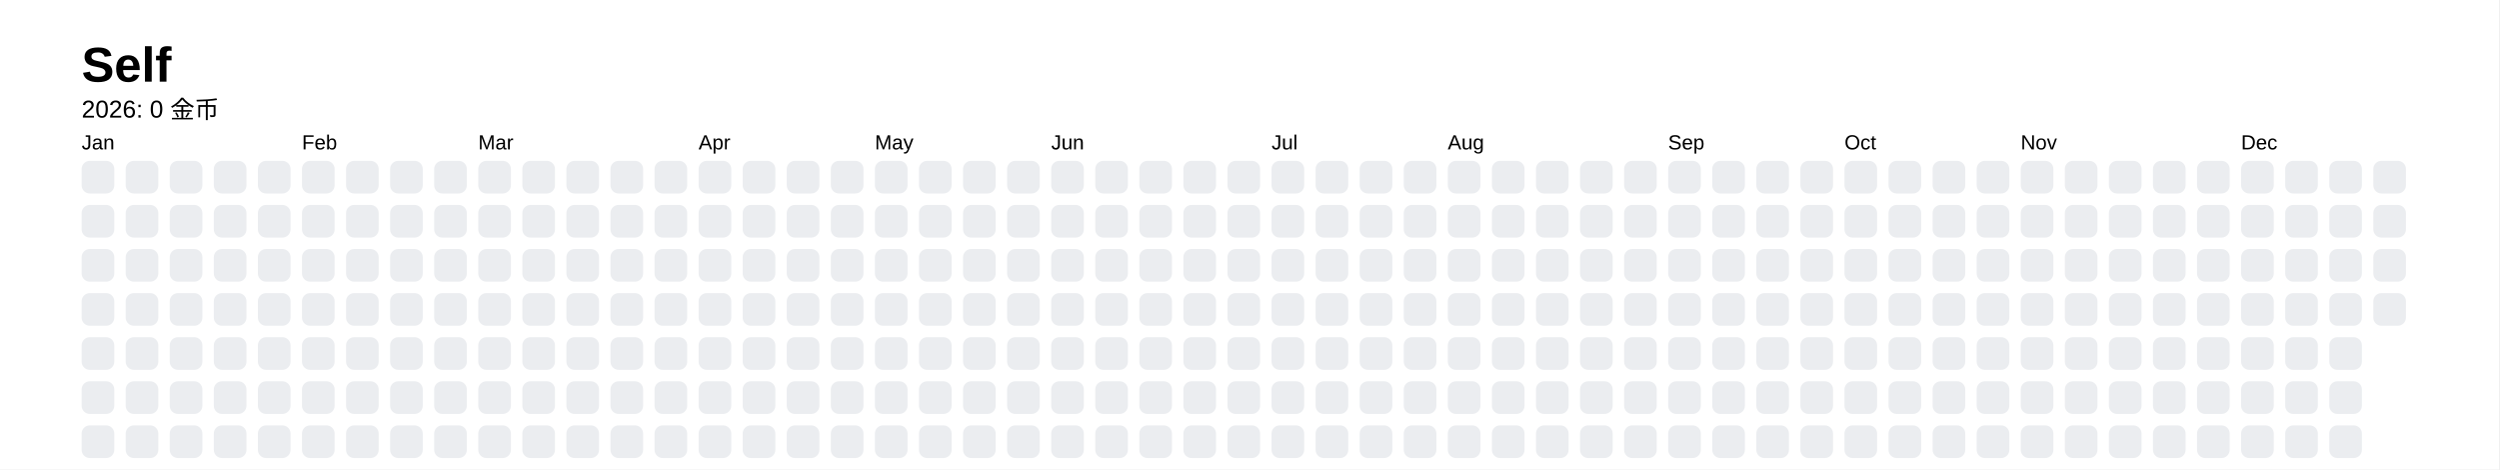
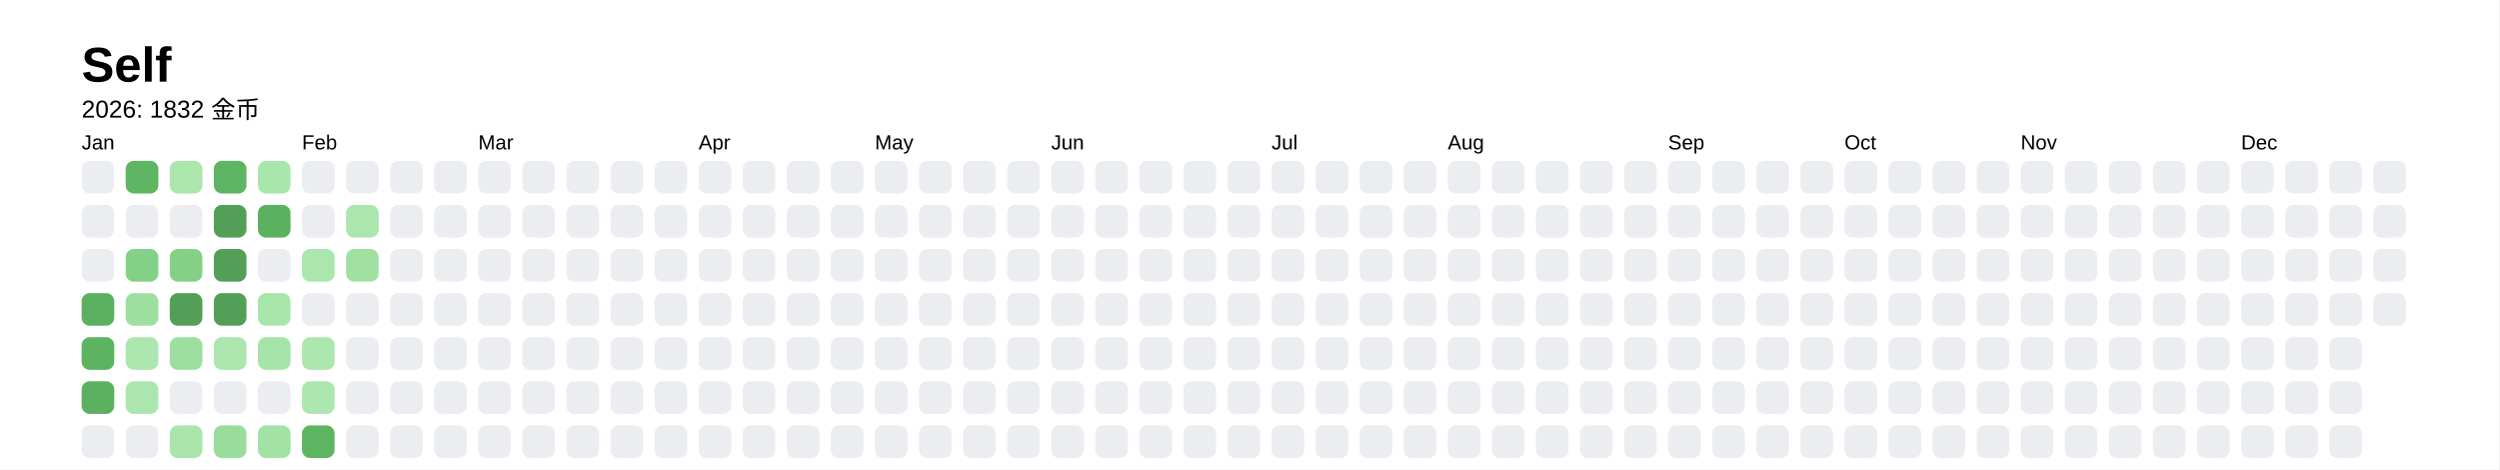
<svg xmlns="http://www.w3.org/2000/svg" baseProfile="full" height="57.5mm" version="1.1" viewBox="0,0,306.2,57.5" width="306.2mm">
  <defs />
  <rect fill="#FFFFFF" height="57.5" width="306.2" x="0" y="0" />
  <text fill="#000000" style="font-size:6px; font-family:Arial; font-weight:bold;" x="10" y="10">Self</text>
-   <text fill="#000000" style="font-size:3px; font-family:Arial;" x="10" y="14.4">2026: 0 金币</text>
+   <text fill="#000000" style="font-size:3px; font-family:Arial;" x="10" y="14.4">2026: 1832 金币</text>
  <text fill="#000000" style="font-size:2.5px; font-family:Arial" x="10" y="18.3">Jan</text>
  <rect fill="#EBEDF0" height="4" rx="1" ry="1" width="4" x="10" y="19.7" />
  <rect fill="#EBEDF0" height="4" rx="1" ry="1" width="4" x="10" y="25.1" />
  <rect fill="#EBEDF0" height="4" rx="1" ry="1" width="4" x="10" y="30.5" />
-   <rect fill="#EBEDF0" height="4" rx="1" ry="1" width="4" x="10" y="35.9" />
-   <rect fill="#EBEDF0" height="4" rx="1" ry="1" width="4" x="10" y="41.3" />
-   <rect fill="#EBEDF0" height="4" rx="1" ry="1" width="4" x="10" y="46.7" />
+   <rect fill="#5bb15f" height="4" rx="1" ry="1" width="4" x="10" y="35.9" />
+   <rect fill="#5cb360" height="4" rx="1" ry="1" width="4" x="10" y="41.3" />
+   <rect fill="#5bb15f" height="4" rx="1" ry="1" width="4" x="10" y="46.7" />
  <rect fill="#EBEDF0" height="4" rx="1" ry="1" width="4" x="10" y="52.1" />
-   <rect fill="#EBEDF0" height="4" rx="1" ry="1" width="4" x="15.4" y="19.7" />
+   <rect fill="#5eb562" height="4" rx="1" ry="1" width="4" x="15.4" y="19.7" />
  <rect fill="#EBEDF0" height="4" rx="1" ry="1" width="4" x="15.4" y="25.1" />
-   <rect fill="#EBEDF0" height="4" rx="1" ry="1" width="4" x="15.4" y="30.5" />
-   <rect fill="#EBEDF0" height="4" rx="1" ry="1" width="4" x="15.4" y="35.9" />
-   <rect fill="#EBEDF0" height="4" rx="1" ry="1" width="4" x="15.4" y="41.3" />
-   <rect fill="#EBEDF0" height="4" rx="1" ry="1" width="4" x="15.4" y="46.7" />
+   <rect fill="#83d186" height="4" rx="1" ry="1" width="4" x="15.4" y="30.5" />
+   <rect fill="#9cdf9e" height="4" rx="1" ry="1" width="4" x="15.4" y="35.9" />
+   <rect fill="#abe7ae" height="4" rx="1" ry="1" width="4" x="15.4" y="41.3" />
+   <rect fill="#aae6ad" height="4" rx="1" ry="1" width="4" x="15.4" y="46.7" />
  <rect fill="#EBEDF0" height="4" rx="1" ry="1" width="4" x="15.4" y="52.1" />
-   <rect fill="#EBEDF0" height="4" rx="1" ry="1" width="4" x="20.8" y="19.7" />
+   <rect fill="#abe7ad" height="4" rx="1" ry="1" width="4" x="20.8" y="19.7" />
  <rect fill="#EBEDF0" height="4" rx="1" ry="1" width="4" x="20.8" y="25.1" />
-   <rect fill="#EBEDF0" height="4" rx="1" ry="1" width="4" x="20.8" y="30.5" />
-   <rect fill="#EBEDF0" height="4" rx="1" ry="1" width="4" x="20.8" y="35.9" />
-   <rect fill="#EBEDF0" height="4" rx="1" ry="1" width="4" x="20.8" y="41.3" />
+   <rect fill="#84d186" height="4" rx="1" ry="1" width="4" x="20.8" y="30.5" />
+   <rect fill="#549F57" height="4" rx="1" ry="1" width="4" x="20.8" y="35.9" />
+   <rect fill="#9cdf9e" height="4" rx="1" ry="1" width="4" x="20.8" y="41.3" />
  <rect fill="#EBEDF0" height="4" rx="1" ry="1" width="4" x="20.8" y="46.7" />
-   <rect fill="#EBEDF0" height="4" rx="1" ry="1" width="4" x="20.8" y="52.1" />
-   <rect fill="#EBEDF0" height="4" rx="1" ry="1" width="4" x="26.2" y="19.7" />
-   <rect fill="#EBEDF0" height="4" rx="1" ry="1" width="4" x="26.2" y="25.1" />
-   <rect fill="#EBEDF0" height="4" rx="1" ry="1" width="4" x="26.2" y="30.5" />
-   <rect fill="#EBEDF0" height="4" rx="1" ry="1" width="4" x="26.2" y="35.9" />
-   <rect fill="#EBEDF0" height="4" rx="1" ry="1" width="4" x="26.2" y="41.3" />
+   <rect fill="#aae6ac" height="4" rx="1" ry="1" width="4" x="20.8" y="52.1" />
+   <rect fill="#5db462" height="4" rx="1" ry="1" width="4" x="26.2" y="19.7" />
+   <rect fill="#549F57" height="4" rx="1" ry="1" width="4" x="26.2" y="25.1" />
+   <rect fill="#549F57" height="4" rx="1" ry="1" width="4" x="26.2" y="30.5" />
+   <rect fill="#549F57" height="4" rx="1" ry="1" width="4" x="26.2" y="35.9" />
+   <rect fill="#aae6ad" height="4" rx="1" ry="1" width="4" x="26.2" y="41.3" />
  <rect fill="#EBEDF0" height="4" rx="1" ry="1" width="4" x="26.2" y="46.7" />
-   <rect fill="#EBEDF0" height="4" rx="1" ry="1" width="4" x="26.2" y="52.1" />
-   <rect fill="#EBEDF0" height="4" rx="1" ry="1" width="4" x="31.6" y="19.7" />
-   <rect fill="#EBEDF0" height="4" rx="1" ry="1" width="4" x="31.6" y="25.1" />
+   <rect fill="#98dd9b" height="4" rx="1" ry="1" width="4" x="26.2" y="52.1" />
+   <rect fill="#a9e6ab" height="4" rx="1" ry="1" width="4" x="31.6" y="19.7" />
+   <rect fill="#5ab15f" height="4" rx="1" ry="1" width="4" x="31.6" y="25.1" />
  <rect fill="#EBEDF0" height="4" rx="1" ry="1" width="4" x="31.6" y="30.5" />
-   <rect fill="#EBEDF0" height="4" rx="1" ry="1" width="4" x="31.6" y="35.9" />
-   <rect fill="#EBEDF0" height="4" rx="1" ry="1" width="4" x="31.6" y="41.3" />
+   <rect fill="#a9e6ab" height="4" rx="1" ry="1" width="4" x="31.6" y="35.9" />
+   <rect fill="#a6e4a9" height="4" rx="1" ry="1" width="4" x="31.6" y="41.3" />
  <rect fill="#EBEDF0" height="4" rx="1" ry="1" width="4" x="31.6" y="46.7" />
-   <rect fill="#EBEDF0" height="4" rx="1" ry="1" width="4" x="31.6" y="52.1" />
+   <rect fill="#a2e2a4" height="4" rx="1" ry="1" width="4" x="31.6" y="52.1" />
  <text fill="#000000" style="font-size:2.5px; font-family:Arial" x="37.0" y="18.3">Feb</text>
  <rect fill="#EBEDF0" height="4" rx="1" ry="1" width="4" x="37.0" y="19.7" />
  <rect fill="#EBEDF0" height="4" rx="1" ry="1" width="4" x="37.0" y="25.1" />
-   <rect fill="#EBEDF0" height="4" rx="1" ry="1" width="4" x="37.0" y="30.5" />
+   <rect fill="#abe7ad" height="4" rx="1" ry="1" width="4" x="37.0" y="30.5" />
  <rect fill="#EBEDF0" height="4" rx="1" ry="1" width="4" x="37.0" y="35.9" />
-   <rect fill="#EBEDF0" height="4" rx="1" ry="1" width="4" x="37.0" y="41.3" />
-   <rect fill="#EBEDF0" height="4" rx="1" ry="1" width="4" x="37.0" y="46.7" />
-   <rect fill="#EBEDF0" height="4" rx="1" ry="1" width="4" x="37.0" y="52.1" />
+   <rect fill="#abe7ae" height="4" rx="1" ry="1" width="4" x="37.0" y="41.3" />
+   <rect fill="#abe7ae" height="4" rx="1" ry="1" width="4" x="37.0" y="46.7" />
+   <rect fill="#5db461" height="4" rx="1" ry="1" width="4" x="37.0" y="52.1" />
  <rect fill="#EBEDF0" height="4" rx="1" ry="1" width="4" x="42.4" y="19.7" />
-   <rect fill="#EBEDF0" height="4" rx="1" ry="1" width="4" x="42.4" y="25.1" />
-   <rect fill="#EBEDF0" height="4" rx="1" ry="1" width="4" x="42.4" y="30.5" />
+   <rect fill="#aae6ad" height="4" rx="1" ry="1" width="4" x="42.4" y="25.1" />
+   <rect fill="#a0e1a2" height="4" rx="1" ry="1" width="4" x="42.4" y="30.5" />
  <rect fill="#EBEDF0" height="4" rx="1" ry="1" width="4" x="42.4" y="35.9" />
  <rect fill="#EBEDF0" height="4" rx="1" ry="1" width="4" x="42.4" y="41.3" />
  <rect fill="#EBEDF0" height="4" rx="1" ry="1" width="4" x="42.4" y="46.7" />
  <rect fill="#EBEDF0" height="4" rx="1" ry="1" width="4" x="42.4" y="52.1" />
  <rect fill="#EBEDF0" height="4" rx="1" ry="1" width="4" x="47.8" y="19.7" />
  <rect fill="#EBEDF0" height="4" rx="1" ry="1" width="4" x="47.8" y="25.1" />
  <rect fill="#EBEDF0" height="4" rx="1" ry="1" width="4" x="47.8" y="30.5" />
  <rect fill="#EBEDF0" height="4" rx="1" ry="1" width="4" x="47.8" y="35.9" />
  <rect fill="#EBEDF0" height="4" rx="1" ry="1" width="4" x="47.8" y="41.3" />
  <rect fill="#EBEDF0" height="4" rx="1" ry="1" width="4" x="47.8" y="46.7" />
  <rect fill="#EBEDF0" height="4" rx="1" ry="1" width="4" x="47.8" y="52.1" />
  <rect fill="#EBEDF0" height="4" rx="1" ry="1" width="4" x="53.2" y="19.7" />
  <rect fill="#EBEDF0" height="4" rx="1" ry="1" width="4" x="53.2" y="25.1" />
  <rect fill="#EBEDF0" height="4" rx="1" ry="1" width="4" x="53.2" y="30.5" />
  <rect fill="#EBEDF0" height="4" rx="1" ry="1" width="4" x="53.2" y="35.9" />
  <rect fill="#EBEDF0" height="4" rx="1" ry="1" width="4" x="53.2" y="41.3" />
  <rect fill="#EBEDF0" height="4" rx="1" ry="1" width="4" x="53.2" y="46.7" />
  <rect fill="#EBEDF0" height="4" rx="1" ry="1" width="4" x="53.2" y="52.1" />
  <text fill="#000000" style="font-size:2.5px; font-family:Arial" x="58.6" y="18.3">Mar</text>
  <rect fill="#EBEDF0" height="4" rx="1" ry="1" width="4" x="58.6" y="19.7" />
  <rect fill="#EBEDF0" height="4" rx="1" ry="1" width="4" x="58.6" y="25.1" />
  <rect fill="#EBEDF0" height="4" rx="1" ry="1" width="4" x="58.6" y="30.5" />
  <rect fill="#EBEDF0" height="4" rx="1" ry="1" width="4" x="58.6" y="35.9" />
  <rect fill="#EBEDF0" height="4" rx="1" ry="1" width="4" x="58.6" y="41.3" />
  <rect fill="#EBEDF0" height="4" rx="1" ry="1" width="4" x="58.6" y="46.7" />
  <rect fill="#EBEDF0" height="4" rx="1" ry="1" width="4" x="58.6" y="52.1" />
  <rect fill="#EBEDF0" height="4" rx="1" ry="1" width="4" x="64" y="19.7" />
  <rect fill="#EBEDF0" height="4" rx="1" ry="1" width="4" x="64" y="25.1" />
  <rect fill="#EBEDF0" height="4" rx="1" ry="1" width="4" x="64" y="30.5" />
  <rect fill="#EBEDF0" height="4" rx="1" ry="1" width="4" x="64" y="35.9" />
  <rect fill="#EBEDF0" height="4" rx="1" ry="1" width="4" x="64" y="41.3" />
  <rect fill="#EBEDF0" height="4" rx="1" ry="1" width="4" x="64" y="46.7" />
  <rect fill="#EBEDF0" height="4" rx="1" ry="1" width="4" x="64" y="52.1" />
  <rect fill="#EBEDF0" height="4" rx="1" ry="1" width="4" x="69.4" y="19.7" />
  <rect fill="#EBEDF0" height="4" rx="1" ry="1" width="4" x="69.4" y="25.1" />
  <rect fill="#EBEDF0" height="4" rx="1" ry="1" width="4" x="69.4" y="30.5" />
  <rect fill="#EBEDF0" height="4" rx="1" ry="1" width="4" x="69.4" y="35.9" />
  <rect fill="#EBEDF0" height="4" rx="1" ry="1" width="4" x="69.4" y="41.3" />
  <rect fill="#EBEDF0" height="4" rx="1" ry="1" width="4" x="69.4" y="46.7" />
  <rect fill="#EBEDF0" height="4" rx="1" ry="1" width="4" x="69.4" y="52.1" />
  <rect fill="#EBEDF0" height="4" rx="1" ry="1" width="4" x="74.8" y="19.7" />
  <rect fill="#EBEDF0" height="4" rx="1" ry="1" width="4" x="74.8" y="25.1" />
  <rect fill="#EBEDF0" height="4" rx="1" ry="1" width="4" x="74.8" y="30.5" />
  <rect fill="#EBEDF0" height="4" rx="1" ry="1" width="4" x="74.8" y="35.9" />
  <rect fill="#EBEDF0" height="4" rx="1" ry="1" width="4" x="74.8" y="41.3" />
  <rect fill="#EBEDF0" height="4" rx="1" ry="1" width="4" x="74.8" y="46.7" />
  <rect fill="#EBEDF0" height="4" rx="1" ry="1" width="4" x="74.8" y="52.1" />
  <rect fill="#EBEDF0" height="4" rx="1" ry="1" width="4" x="80.2" y="19.7" />
  <rect fill="#EBEDF0" height="4" rx="1" ry="1" width="4" x="80.2" y="25.1" />
  <rect fill="#EBEDF0" height="4" rx="1" ry="1" width="4" x="80.2" y="30.5" />
  <rect fill="#EBEDF0" height="4" rx="1" ry="1" width="4" x="80.2" y="35.9" />
  <rect fill="#EBEDF0" height="4" rx="1" ry="1" width="4" x="80.2" y="41.3" />
  <rect fill="#EBEDF0" height="4" rx="1" ry="1" width="4" x="80.2" y="46.7" />
  <rect fill="#EBEDF0" height="4" rx="1" ry="1" width="4" x="80.2" y="52.1" />
  <text fill="#000000" style="font-size:2.5px; font-family:Arial" x="85.6" y="18.3">Apr</text>
  <rect fill="#EBEDF0" height="4" rx="1" ry="1" width="4" x="85.6" y="19.7" />
  <rect fill="#EBEDF0" height="4" rx="1" ry="1" width="4" x="85.6" y="25.1" />
  <rect fill="#EBEDF0" height="4" rx="1" ry="1" width="4" x="85.6" y="30.5" />
  <rect fill="#EBEDF0" height="4" rx="1" ry="1" width="4" x="85.6" y="35.9" />
  <rect fill="#EBEDF0" height="4" rx="1" ry="1" width="4" x="85.6" y="41.3" />
  <rect fill="#EBEDF0" height="4" rx="1" ry="1" width="4" x="85.6" y="46.7" />
  <rect fill="#EBEDF0" height="4" rx="1" ry="1" width="4" x="85.6" y="52.1" />
  <rect fill="#EBEDF0" height="4" rx="1" ry="1" width="4" x="91" y="19.7" />
  <rect fill="#EBEDF0" height="4" rx="1" ry="1" width="4" x="91" y="25.1" />
  <rect fill="#EBEDF0" height="4" rx="1" ry="1" width="4" x="91" y="30.5" />
  <rect fill="#EBEDF0" height="4" rx="1" ry="1" width="4" x="91" y="35.9" />
  <rect fill="#EBEDF0" height="4" rx="1" ry="1" width="4" x="91" y="41.3" />
  <rect fill="#EBEDF0" height="4" rx="1" ry="1" width="4" x="91" y="46.7" />
  <rect fill="#EBEDF0" height="4" rx="1" ry="1" width="4" x="91" y="52.1" />
  <rect fill="#EBEDF0" height="4" rx="1" ry="1" width="4" x="96.4" y="19.7" />
  <rect fill="#EBEDF0" height="4" rx="1" ry="1" width="4" x="96.4" y="25.1" />
  <rect fill="#EBEDF0" height="4" rx="1" ry="1" width="4" x="96.4" y="30.5" />
  <rect fill="#EBEDF0" height="4" rx="1" ry="1" width="4" x="96.4" y="35.9" />
  <rect fill="#EBEDF0" height="4" rx="1" ry="1" width="4" x="96.4" y="41.3" />
  <rect fill="#EBEDF0" height="4" rx="1" ry="1" width="4" x="96.4" y="46.7" />
  <rect fill="#EBEDF0" height="4" rx="1" ry="1" width="4" x="96.4" y="52.1" />
  <rect fill="#EBEDF0" height="4" rx="1" ry="1" width="4" x="101.8" y="19.7" />
  <rect fill="#EBEDF0" height="4" rx="1" ry="1" width="4" x="101.8" y="25.1" />
  <rect fill="#EBEDF0" height="4" rx="1" ry="1" width="4" x="101.8" y="30.5" />
  <rect fill="#EBEDF0" height="4" rx="1" ry="1" width="4" x="101.8" y="35.9" />
  <rect fill="#EBEDF0" height="4" rx="1" ry="1" width="4" x="101.8" y="41.3" />
  <rect fill="#EBEDF0" height="4" rx="1" ry="1" width="4" x="101.8" y="46.7" />
  <rect fill="#EBEDF0" height="4" rx="1" ry="1" width="4" x="101.8" y="52.1" />
  <text fill="#000000" style="font-size:2.5px; font-family:Arial" x="107.2" y="18.3">May</text>
  <rect fill="#EBEDF0" height="4" rx="1" ry="1" width="4" x="107.2" y="19.7" />
  <rect fill="#EBEDF0" height="4" rx="1" ry="1" width="4" x="107.2" y="25.1" />
  <rect fill="#EBEDF0" height="4" rx="1" ry="1" width="4" x="107.2" y="30.5" />
  <rect fill="#EBEDF0" height="4" rx="1" ry="1" width="4" x="107.2" y="35.9" />
  <rect fill="#EBEDF0" height="4" rx="1" ry="1" width="4" x="107.2" y="41.3" />
  <rect fill="#EBEDF0" height="4" rx="1" ry="1" width="4" x="107.2" y="46.7" />
  <rect fill="#EBEDF0" height="4" rx="1" ry="1" width="4" x="107.2" y="52.1" />
  <rect fill="#EBEDF0" height="4" rx="1" ry="1" width="4" x="112.6" y="19.7" />
  <rect fill="#EBEDF0" height="4" rx="1" ry="1" width="4" x="112.6" y="25.1" />
  <rect fill="#EBEDF0" height="4" rx="1" ry="1" width="4" x="112.6" y="30.5" />
  <rect fill="#EBEDF0" height="4" rx="1" ry="1" width="4" x="112.6" y="35.9" />
  <rect fill="#EBEDF0" height="4" rx="1" ry="1" width="4" x="112.6" y="41.3" />
  <rect fill="#EBEDF0" height="4" rx="1" ry="1" width="4" x="112.6" y="46.7" />
  <rect fill="#EBEDF0" height="4" rx="1" ry="1" width="4" x="112.6" y="52.1" />
  <rect fill="#EBEDF0" height="4" rx="1" ry="1" width="4" x="118" y="19.7" />
  <rect fill="#EBEDF0" height="4" rx="1" ry="1" width="4" x="118" y="25.1" />
  <rect fill="#EBEDF0" height="4" rx="1" ry="1" width="4" x="118" y="30.5" />
  <rect fill="#EBEDF0" height="4" rx="1" ry="1" width="4" x="118" y="35.9" />
  <rect fill="#EBEDF0" height="4" rx="1" ry="1" width="4" x="118" y="41.3" />
  <rect fill="#EBEDF0" height="4" rx="1" ry="1" width="4" x="118" y="46.7" />
  <rect fill="#EBEDF0" height="4" rx="1" ry="1" width="4" x="118" y="52.1" />
  <rect fill="#EBEDF0" height="4" rx="1" ry="1" width="4" x="123.4" y="19.7" />
  <rect fill="#EBEDF0" height="4" rx="1" ry="1" width="4" x="123.4" y="25.1" />
  <rect fill="#EBEDF0" height="4" rx="1" ry="1" width="4" x="123.4" y="30.5" />
  <rect fill="#EBEDF0" height="4" rx="1" ry="1" width="4" x="123.4" y="35.9" />
  <rect fill="#EBEDF0" height="4" rx="1" ry="1" width="4" x="123.4" y="41.3" />
  <rect fill="#EBEDF0" height="4" rx="1" ry="1" width="4" x="123.4" y="46.7" />
  <rect fill="#EBEDF0" height="4" rx="1" ry="1" width="4" x="123.4" y="52.1" />
  <text fill="#000000" style="font-size:2.5px; font-family:Arial" x="128.8" y="18.3">Jun</text>
  <rect fill="#EBEDF0" height="4" rx="1" ry="1" width="4" x="128.8" y="19.7" />
  <rect fill="#EBEDF0" height="4" rx="1" ry="1" width="4" x="128.8" y="25.1" />
  <rect fill="#EBEDF0" height="4" rx="1" ry="1" width="4" x="128.8" y="30.5" />
  <rect fill="#EBEDF0" height="4" rx="1" ry="1" width="4" x="128.8" y="35.9" />
  <rect fill="#EBEDF0" height="4" rx="1" ry="1" width="4" x="128.8" y="41.3" />
  <rect fill="#EBEDF0" height="4" rx="1" ry="1" width="4" x="128.8" y="46.7" />
  <rect fill="#EBEDF0" height="4" rx="1" ry="1" width="4" x="128.8" y="52.1" />
  <rect fill="#EBEDF0" height="4" rx="1" ry="1" width="4" x="134.2" y="19.7" />
  <rect fill="#EBEDF0" height="4" rx="1" ry="1" width="4" x="134.2" y="25.1" />
  <rect fill="#EBEDF0" height="4" rx="1" ry="1" width="4" x="134.2" y="30.5" />
  <rect fill="#EBEDF0" height="4" rx="1" ry="1" width="4" x="134.2" y="35.9" />
  <rect fill="#EBEDF0" height="4" rx="1" ry="1" width="4" x="134.2" y="41.3" />
  <rect fill="#EBEDF0" height="4" rx="1" ry="1" width="4" x="134.2" y="46.7" />
  <rect fill="#EBEDF0" height="4" rx="1" ry="1" width="4" x="134.2" y="52.1" />
  <rect fill="#EBEDF0" height="4" rx="1" ry="1" width="4" x="139.6" y="19.7" />
  <rect fill="#EBEDF0" height="4" rx="1" ry="1" width="4" x="139.6" y="25.1" />
  <rect fill="#EBEDF0" height="4" rx="1" ry="1" width="4" x="139.6" y="30.5" />
  <rect fill="#EBEDF0" height="4" rx="1" ry="1" width="4" x="139.6" y="35.9" />
  <rect fill="#EBEDF0" height="4" rx="1" ry="1" width="4" x="139.6" y="41.3" />
  <rect fill="#EBEDF0" height="4" rx="1" ry="1" width="4" x="139.6" y="46.7" />
  <rect fill="#EBEDF0" height="4" rx="1" ry="1" width="4" x="139.6" y="52.1" />
  <rect fill="#EBEDF0" height="4" rx="1" ry="1" width="4" x="145" y="19.7" />
  <rect fill="#EBEDF0" height="4" rx="1" ry="1" width="4" x="145" y="25.1" />
  <rect fill="#EBEDF0" height="4" rx="1" ry="1" width="4" x="145" y="30.5" />
  <rect fill="#EBEDF0" height="4" rx="1" ry="1" width="4" x="145" y="35.9" />
  <rect fill="#EBEDF0" height="4" rx="1" ry="1" width="4" x="145" y="41.3" />
  <rect fill="#EBEDF0" height="4" rx="1" ry="1" width="4" x="145" y="46.7" />
  <rect fill="#EBEDF0" height="4" rx="1" ry="1" width="4" x="145" y="52.1" />
  <rect fill="#EBEDF0" height="4" rx="1" ry="1" width="4" x="150.4" y="19.7" />
  <rect fill="#EBEDF0" height="4" rx="1" ry="1" width="4" x="150.4" y="25.1" />
  <rect fill="#EBEDF0" height="4" rx="1" ry="1" width="4" x="150.4" y="30.5" />
  <rect fill="#EBEDF0" height="4" rx="1" ry="1" width="4" x="150.4" y="35.9" />
  <rect fill="#EBEDF0" height="4" rx="1" ry="1" width="4" x="150.4" y="41.3" />
  <rect fill="#EBEDF0" height="4" rx="1" ry="1" width="4" x="150.4" y="46.7" />
  <rect fill="#EBEDF0" height="4" rx="1" ry="1" width="4" x="150.4" y="52.1" />
  <text fill="#000000" style="font-size:2.5px; font-family:Arial" x="155.8" y="18.3">Jul</text>
  <rect fill="#EBEDF0" height="4" rx="1" ry="1" width="4" x="155.8" y="19.7" />
  <rect fill="#EBEDF0" height="4" rx="1" ry="1" width="4" x="155.8" y="25.1" />
  <rect fill="#EBEDF0" height="4" rx="1" ry="1" width="4" x="155.8" y="30.5" />
  <rect fill="#EBEDF0" height="4" rx="1" ry="1" width="4" x="155.8" y="35.9" />
  <rect fill="#EBEDF0" height="4" rx="1" ry="1" width="4" x="155.8" y="41.3" />
  <rect fill="#EBEDF0" height="4" rx="1" ry="1" width="4" x="155.8" y="46.7" />
  <rect fill="#EBEDF0" height="4" rx="1" ry="1" width="4" x="155.8" y="52.1" />
  <rect fill="#EBEDF0" height="4" rx="1" ry="1" width="4" x="161.2" y="19.7" />
  <rect fill="#EBEDF0" height="4" rx="1" ry="1" width="4" x="161.2" y="25.1" />
  <rect fill="#EBEDF0" height="4" rx="1" ry="1" width="4" x="161.2" y="30.5" />
  <rect fill="#EBEDF0" height="4" rx="1" ry="1" width="4" x="161.2" y="35.9" />
  <rect fill="#EBEDF0" height="4" rx="1" ry="1" width="4" x="161.2" y="41.3" />
  <rect fill="#EBEDF0" height="4" rx="1" ry="1" width="4" x="161.2" y="46.7" />
  <rect fill="#EBEDF0" height="4" rx="1" ry="1" width="4" x="161.2" y="52.1" />
  <rect fill="#EBEDF0" height="4" rx="1" ry="1" width="4" x="166.6" y="19.7" />
  <rect fill="#EBEDF0" height="4" rx="1" ry="1" width="4" x="166.6" y="25.1" />
  <rect fill="#EBEDF0" height="4" rx="1" ry="1" width="4" x="166.6" y="30.5" />
  <rect fill="#EBEDF0" height="4" rx="1" ry="1" width="4" x="166.6" y="35.9" />
  <rect fill="#EBEDF0" height="4" rx="1" ry="1" width="4" x="166.6" y="41.3" />
  <rect fill="#EBEDF0" height="4" rx="1" ry="1" width="4" x="166.6" y="46.7" />
  <rect fill="#EBEDF0" height="4" rx="1" ry="1" width="4" x="166.6" y="52.1" />
  <rect fill="#EBEDF0" height="4" rx="1" ry="1" width="4" x="172" y="19.7" />
  <rect fill="#EBEDF0" height="4" rx="1" ry="1" width="4" x="172" y="25.1" />
  <rect fill="#EBEDF0" height="4" rx="1" ry="1" width="4" x="172" y="30.5" />
  <rect fill="#EBEDF0" height="4" rx="1" ry="1" width="4" x="172" y="35.9" />
  <rect fill="#EBEDF0" height="4" rx="1" ry="1" width="4" x="172" y="41.3" />
  <rect fill="#EBEDF0" height="4" rx="1" ry="1" width="4" x="172" y="46.7" />
  <rect fill="#EBEDF0" height="4" rx="1" ry="1" width="4" x="172" y="52.1" />
  <text fill="#000000" style="font-size:2.5px; font-family:Arial" x="177.4" y="18.3">Aug</text>
  <rect fill="#EBEDF0" height="4" rx="1" ry="1" width="4" x="177.4" y="19.7" />
  <rect fill="#EBEDF0" height="4" rx="1" ry="1" width="4" x="177.4" y="25.1" />
  <rect fill="#EBEDF0" height="4" rx="1" ry="1" width="4" x="177.4" y="30.5" />
  <rect fill="#EBEDF0" height="4" rx="1" ry="1" width="4" x="177.4" y="35.9" />
  <rect fill="#EBEDF0" height="4" rx="1" ry="1" width="4" x="177.4" y="41.3" />
  <rect fill="#EBEDF0" height="4" rx="1" ry="1" width="4" x="177.4" y="46.7" />
  <rect fill="#EBEDF0" height="4" rx="1" ry="1" width="4" x="177.4" y="52.1" />
  <rect fill="#EBEDF0" height="4" rx="1" ry="1" width="4" x="182.8" y="19.7" />
  <rect fill="#EBEDF0" height="4" rx="1" ry="1" width="4" x="182.8" y="25.1" />
  <rect fill="#EBEDF0" height="4" rx="1" ry="1" width="4" x="182.8" y="30.5" />
  <rect fill="#EBEDF0" height="4" rx="1" ry="1" width="4" x="182.8" y="35.9" />
  <rect fill="#EBEDF0" height="4" rx="1" ry="1" width="4" x="182.8" y="41.3" />
  <rect fill="#EBEDF0" height="4" rx="1" ry="1" width="4" x="182.8" y="46.7" />
  <rect fill="#EBEDF0" height="4" rx="1" ry="1" width="4" x="182.8" y="52.1" />
  <rect fill="#EBEDF0" height="4" rx="1" ry="1" width="4" x="188.2" y="19.7" />
  <rect fill="#EBEDF0" height="4" rx="1" ry="1" width="4" x="188.2" y="25.1" />
  <rect fill="#EBEDF0" height="4" rx="1" ry="1" width="4" x="188.2" y="30.5" />
  <rect fill="#EBEDF0" height="4" rx="1" ry="1" width="4" x="188.2" y="35.9" />
  <rect fill="#EBEDF0" height="4" rx="1" ry="1" width="4" x="188.2" y="41.3" />
  <rect fill="#EBEDF0" height="4" rx="1" ry="1" width="4" x="188.2" y="46.7" />
  <rect fill="#EBEDF0" height="4" rx="1" ry="1" width="4" x="188.2" y="52.1" />
  <rect fill="#EBEDF0" height="4" rx="1" ry="1" width="4" x="193.6" y="19.7" />
  <rect fill="#EBEDF0" height="4" rx="1" ry="1" width="4" x="193.6" y="25.1" />
  <rect fill="#EBEDF0" height="4" rx="1" ry="1" width="4" x="193.6" y="30.5" />
  <rect fill="#EBEDF0" height="4" rx="1" ry="1" width="4" x="193.6" y="35.9" />
  <rect fill="#EBEDF0" height="4" rx="1" ry="1" width="4" x="193.6" y="41.3" />
  <rect fill="#EBEDF0" height="4" rx="1" ry="1" width="4" x="193.6" y="46.7" />
  <rect fill="#EBEDF0" height="4" rx="1" ry="1" width="4" x="193.6" y="52.1" />
  <rect fill="#EBEDF0" height="4" rx="1" ry="1" width="4" x="199" y="19.7" />
  <rect fill="#EBEDF0" height="4" rx="1" ry="1" width="4" x="199" y="25.1" />
  <rect fill="#EBEDF0" height="4" rx="1" ry="1" width="4" x="199" y="30.5" />
  <rect fill="#EBEDF0" height="4" rx="1" ry="1" width="4" x="199" y="35.9" />
  <rect fill="#EBEDF0" height="4" rx="1" ry="1" width="4" x="199" y="41.3" />
  <rect fill="#EBEDF0" height="4" rx="1" ry="1" width="4" x="199" y="46.7" />
  <rect fill="#EBEDF0" height="4" rx="1" ry="1" width="4" x="199" y="52.1" />
  <text fill="#000000" style="font-size:2.5px; font-family:Arial" x="204.4" y="18.3">Sep</text>
  <rect fill="#EBEDF0" height="4" rx="1" ry="1" width="4" x="204.4" y="19.7" />
  <rect fill="#EBEDF0" height="4" rx="1" ry="1" width="4" x="204.4" y="25.1" />
  <rect fill="#EBEDF0" height="4" rx="1" ry="1" width="4" x="204.4" y="30.5" />
  <rect fill="#EBEDF0" height="4" rx="1" ry="1" width="4" x="204.4" y="35.9" />
  <rect fill="#EBEDF0" height="4" rx="1" ry="1" width="4" x="204.4" y="41.3" />
  <rect fill="#EBEDF0" height="4" rx="1" ry="1" width="4" x="204.4" y="46.7" />
  <rect fill="#EBEDF0" height="4" rx="1" ry="1" width="4" x="204.4" y="52.1" />
  <rect fill="#EBEDF0" height="4" rx="1" ry="1" width="4" x="209.8" y="19.7" />
  <rect fill="#EBEDF0" height="4" rx="1" ry="1" width="4" x="209.8" y="25.1" />
  <rect fill="#EBEDF0" height="4" rx="1" ry="1" width="4" x="209.8" y="30.5" />
  <rect fill="#EBEDF0" height="4" rx="1" ry="1" width="4" x="209.8" y="35.9" />
  <rect fill="#EBEDF0" height="4" rx="1" ry="1" width="4" x="209.8" y="41.3" />
  <rect fill="#EBEDF0" height="4" rx="1" ry="1" width="4" x="209.8" y="46.7" />
  <rect fill="#EBEDF0" height="4" rx="1" ry="1" width="4" x="209.8" y="52.1" />
  <rect fill="#EBEDF0" height="4" rx="1" ry="1" width="4" x="215.2" y="19.7" />
  <rect fill="#EBEDF0" height="4" rx="1" ry="1" width="4" x="215.2" y="25.1" />
  <rect fill="#EBEDF0" height="4" rx="1" ry="1" width="4" x="215.2" y="30.5" />
  <rect fill="#EBEDF0" height="4" rx="1" ry="1" width="4" x="215.2" y="35.9" />
  <rect fill="#EBEDF0" height="4" rx="1" ry="1" width="4" x="215.2" y="41.3" />
  <rect fill="#EBEDF0" height="4" rx="1" ry="1" width="4" x="215.2" y="46.7" />
  <rect fill="#EBEDF0" height="4" rx="1" ry="1" width="4" x="215.2" y="52.1" />
  <rect fill="#EBEDF0" height="4" rx="1" ry="1" width="4" x="220.6" y="19.7" />
  <rect fill="#EBEDF0" height="4" rx="1" ry="1" width="4" x="220.6" y="25.1" />
  <rect fill="#EBEDF0" height="4" rx="1" ry="1" width="4" x="220.6" y="30.5" />
  <rect fill="#EBEDF0" height="4" rx="1" ry="1" width="4" x="220.6" y="35.9" />
  <rect fill="#EBEDF0" height="4" rx="1" ry="1" width="4" x="220.6" y="41.3" />
  <rect fill="#EBEDF0" height="4" rx="1" ry="1" width="4" x="220.6" y="46.7" />
  <rect fill="#EBEDF0" height="4" rx="1" ry="1" width="4" x="220.6" y="52.1" />
  <text fill="#000000" style="font-size:2.5px; font-family:Arial" x="226" y="18.3">Oct</text>
  <rect fill="#EBEDF0" height="4" rx="1" ry="1" width="4" x="226" y="19.7" />
  <rect fill="#EBEDF0" height="4" rx="1" ry="1" width="4" x="226" y="25.1" />
  <rect fill="#EBEDF0" height="4" rx="1" ry="1" width="4" x="226" y="30.5" />
  <rect fill="#EBEDF0" height="4" rx="1" ry="1" width="4" x="226" y="35.9" />
  <rect fill="#EBEDF0" height="4" rx="1" ry="1" width="4" x="226" y="41.3" />
  <rect fill="#EBEDF0" height="4" rx="1" ry="1" width="4" x="226" y="46.7" />
  <rect fill="#EBEDF0" height="4" rx="1" ry="1" width="4" x="226" y="52.1" />
  <rect fill="#EBEDF0" height="4" rx="1" ry="1" width="4" x="231.4" y="19.7" />
  <rect fill="#EBEDF0" height="4" rx="1" ry="1" width="4" x="231.4" y="25.1" />
  <rect fill="#EBEDF0" height="4" rx="1" ry="1" width="4" x="231.4" y="30.5" />
  <rect fill="#EBEDF0" height="4" rx="1" ry="1" width="4" x="231.4" y="35.9" />
  <rect fill="#EBEDF0" height="4" rx="1" ry="1" width="4" x="231.4" y="41.3" />
  <rect fill="#EBEDF0" height="4" rx="1" ry="1" width="4" x="231.4" y="46.7" />
  <rect fill="#EBEDF0" height="4" rx="1" ry="1" width="4" x="231.4" y="52.1" />
  <rect fill="#EBEDF0" height="4" rx="1" ry="1" width="4" x="236.8" y="19.7" />
  <rect fill="#EBEDF0" height="4" rx="1" ry="1" width="4" x="236.8" y="25.1" />
  <rect fill="#EBEDF0" height="4" rx="1" ry="1" width="4" x="236.8" y="30.5" />
  <rect fill="#EBEDF0" height="4" rx="1" ry="1" width="4" x="236.8" y="35.9" />
  <rect fill="#EBEDF0" height="4" rx="1" ry="1" width="4" x="236.8" y="41.3" />
  <rect fill="#EBEDF0" height="4" rx="1" ry="1" width="4" x="236.8" y="46.7" />
  <rect fill="#EBEDF0" height="4" rx="1" ry="1" width="4" x="236.8" y="52.1" />
  <rect fill="#EBEDF0" height="4" rx="1" ry="1" width="4" x="242.2" y="19.7" />
  <rect fill="#EBEDF0" height="4" rx="1" ry="1" width="4" x="242.2" y="25.1" />
  <rect fill="#EBEDF0" height="4" rx="1" ry="1" width="4" x="242.2" y="30.5" />
  <rect fill="#EBEDF0" height="4" rx="1" ry="1" width="4" x="242.2" y="35.9" />
  <rect fill="#EBEDF0" height="4" rx="1" ry="1" width="4" x="242.2" y="41.3" />
  <rect fill="#EBEDF0" height="4" rx="1" ry="1" width="4" x="242.2" y="46.7" />
  <rect fill="#EBEDF0" height="4" rx="1" ry="1" width="4" x="242.2" y="52.1" />
  <text fill="#000000" style="font-size:2.5px; font-family:Arial" x="247.6" y="18.3">Nov</text>
  <rect fill="#EBEDF0" height="4" rx="1" ry="1" width="4" x="247.6" y="19.7" />
  <rect fill="#EBEDF0" height="4" rx="1" ry="1" width="4" x="247.6" y="25.1" />
  <rect fill="#EBEDF0" height="4" rx="1" ry="1" width="4" x="247.6" y="30.5" />
  <rect fill="#EBEDF0" height="4" rx="1" ry="1" width="4" x="247.6" y="35.9" />
  <rect fill="#EBEDF0" height="4" rx="1" ry="1" width="4" x="247.6" y="41.3" />
  <rect fill="#EBEDF0" height="4" rx="1" ry="1" width="4" x="247.6" y="46.7" />
  <rect fill="#EBEDF0" height="4" rx="1" ry="1" width="4" x="247.6" y="52.1" />
  <rect fill="#EBEDF0" height="4" rx="1" ry="1" width="4" x="253" y="19.7" />
  <rect fill="#EBEDF0" height="4" rx="1" ry="1" width="4" x="253" y="25.1" />
  <rect fill="#EBEDF0" height="4" rx="1" ry="1" width="4" x="253" y="30.5" />
  <rect fill="#EBEDF0" height="4" rx="1" ry="1" width="4" x="253" y="35.9" />
  <rect fill="#EBEDF0" height="4" rx="1" ry="1" width="4" x="253" y="41.3" />
  <rect fill="#EBEDF0" height="4" rx="1" ry="1" width="4" x="253" y="46.7" />
  <rect fill="#EBEDF0" height="4" rx="1" ry="1" width="4" x="253" y="52.1" />
  <rect fill="#EBEDF0" height="4" rx="1" ry="1" width="4" x="258.4" y="19.7" />
  <rect fill="#EBEDF0" height="4" rx="1" ry="1" width="4" x="258.4" y="25.1" />
  <rect fill="#EBEDF0" height="4" rx="1" ry="1" width="4" x="258.4" y="30.5" />
  <rect fill="#EBEDF0" height="4" rx="1" ry="1" width="4" x="258.4" y="35.9" />
  <rect fill="#EBEDF0" height="4" rx="1" ry="1" width="4" x="258.4" y="41.3" />
  <rect fill="#EBEDF0" height="4" rx="1" ry="1" width="4" x="258.4" y="46.7" />
  <rect fill="#EBEDF0" height="4" rx="1" ry="1" width="4" x="258.4" y="52.1" />
  <rect fill="#EBEDF0" height="4" rx="1" ry="1" width="4" x="263.8" y="19.7" />
  <rect fill="#EBEDF0" height="4" rx="1" ry="1" width="4" x="263.8" y="25.1" />
  <rect fill="#EBEDF0" height="4" rx="1" ry="1" width="4" x="263.8" y="30.5" />
  <rect fill="#EBEDF0" height="4" rx="1" ry="1" width="4" x="263.8" y="35.9" />
  <rect fill="#EBEDF0" height="4" rx="1" ry="1" width="4" x="263.8" y="41.3" />
  <rect fill="#EBEDF0" height="4" rx="1" ry="1" width="4" x="263.8" y="46.7" />
  <rect fill="#EBEDF0" height="4" rx="1" ry="1" width="4" x="263.8" y="52.1" />
  <rect fill="#EBEDF0" height="4" rx="1" ry="1" width="4" x="269.2" y="19.7" />
  <rect fill="#EBEDF0" height="4" rx="1" ry="1" width="4" x="269.2" y="25.1" />
  <rect fill="#EBEDF0" height="4" rx="1" ry="1" width="4" x="269.2" y="30.5" />
  <rect fill="#EBEDF0" height="4" rx="1" ry="1" width="4" x="269.2" y="35.9" />
  <rect fill="#EBEDF0" height="4" rx="1" ry="1" width="4" x="269.2" y="41.3" />
  <rect fill="#EBEDF0" height="4" rx="1" ry="1" width="4" x="269.2" y="46.7" />
  <rect fill="#EBEDF0" height="4" rx="1" ry="1" width="4" x="269.2" y="52.1" />
  <text fill="#000000" style="font-size:2.5px; font-family:Arial" x="274.6" y="18.3">Dec</text>
  <rect fill="#EBEDF0" height="4" rx="1" ry="1" width="4" x="274.6" y="19.7" />
  <rect fill="#EBEDF0" height="4" rx="1" ry="1" width="4" x="274.6" y="25.1" />
  <rect fill="#EBEDF0" height="4" rx="1" ry="1" width="4" x="274.6" y="30.5" />
  <rect fill="#EBEDF0" height="4" rx="1" ry="1" width="4" x="274.6" y="35.9" />
  <rect fill="#EBEDF0" height="4" rx="1" ry="1" width="4" x="274.6" y="41.3" />
  <rect fill="#EBEDF0" height="4" rx="1" ry="1" width="4" x="274.6" y="46.7" />
  <rect fill="#EBEDF0" height="4" rx="1" ry="1" width="4" x="274.6" y="52.1" />
  <rect fill="#EBEDF0" height="4" rx="1" ry="1" width="4" x="280" y="19.7" />
  <rect fill="#EBEDF0" height="4" rx="1" ry="1" width="4" x="280" y="25.1" />
  <rect fill="#EBEDF0" height="4" rx="1" ry="1" width="4" x="280" y="30.5" />
  <rect fill="#EBEDF0" height="4" rx="1" ry="1" width="4" x="280" y="35.9" />
  <rect fill="#EBEDF0" height="4" rx="1" ry="1" width="4" x="280" y="41.3" />
  <rect fill="#EBEDF0" height="4" rx="1" ry="1" width="4" x="280" y="46.7" />
  <rect fill="#EBEDF0" height="4" rx="1" ry="1" width="4" x="280" y="52.1" />
  <rect fill="#EBEDF0" height="4" rx="1" ry="1" width="4" x="285.4" y="19.7" />
  <rect fill="#EBEDF0" height="4" rx="1" ry="1" width="4" x="285.4" y="25.1" />
  <rect fill="#EBEDF0" height="4" rx="1" ry="1" width="4" x="285.4" y="30.5" />
  <rect fill="#EBEDF0" height="4" rx="1" ry="1" width="4" x="285.4" y="35.9" />
  <rect fill="#EBEDF0" height="4" rx="1" ry="1" width="4" x="285.4" y="41.3" />
  <rect fill="#EBEDF0" height="4" rx="1" ry="1" width="4" x="285.4" y="46.7" />
  <rect fill="#EBEDF0" height="4" rx="1" ry="1" width="4" x="285.4" y="52.1" />
  <rect fill="#EBEDF0" height="4" rx="1" ry="1" width="4" x="290.8" y="19.7" />
  <rect fill="#EBEDF0" height="4" rx="1" ry="1" width="4" x="290.8" y="25.1" />
  <rect fill="#EBEDF0" height="4" rx="1" ry="1" width="4" x="290.8" y="30.5" />
  <rect fill="#EBEDF0" height="4" rx="1" ry="1" width="4" x="290.8" y="35.9" />
</svg>
